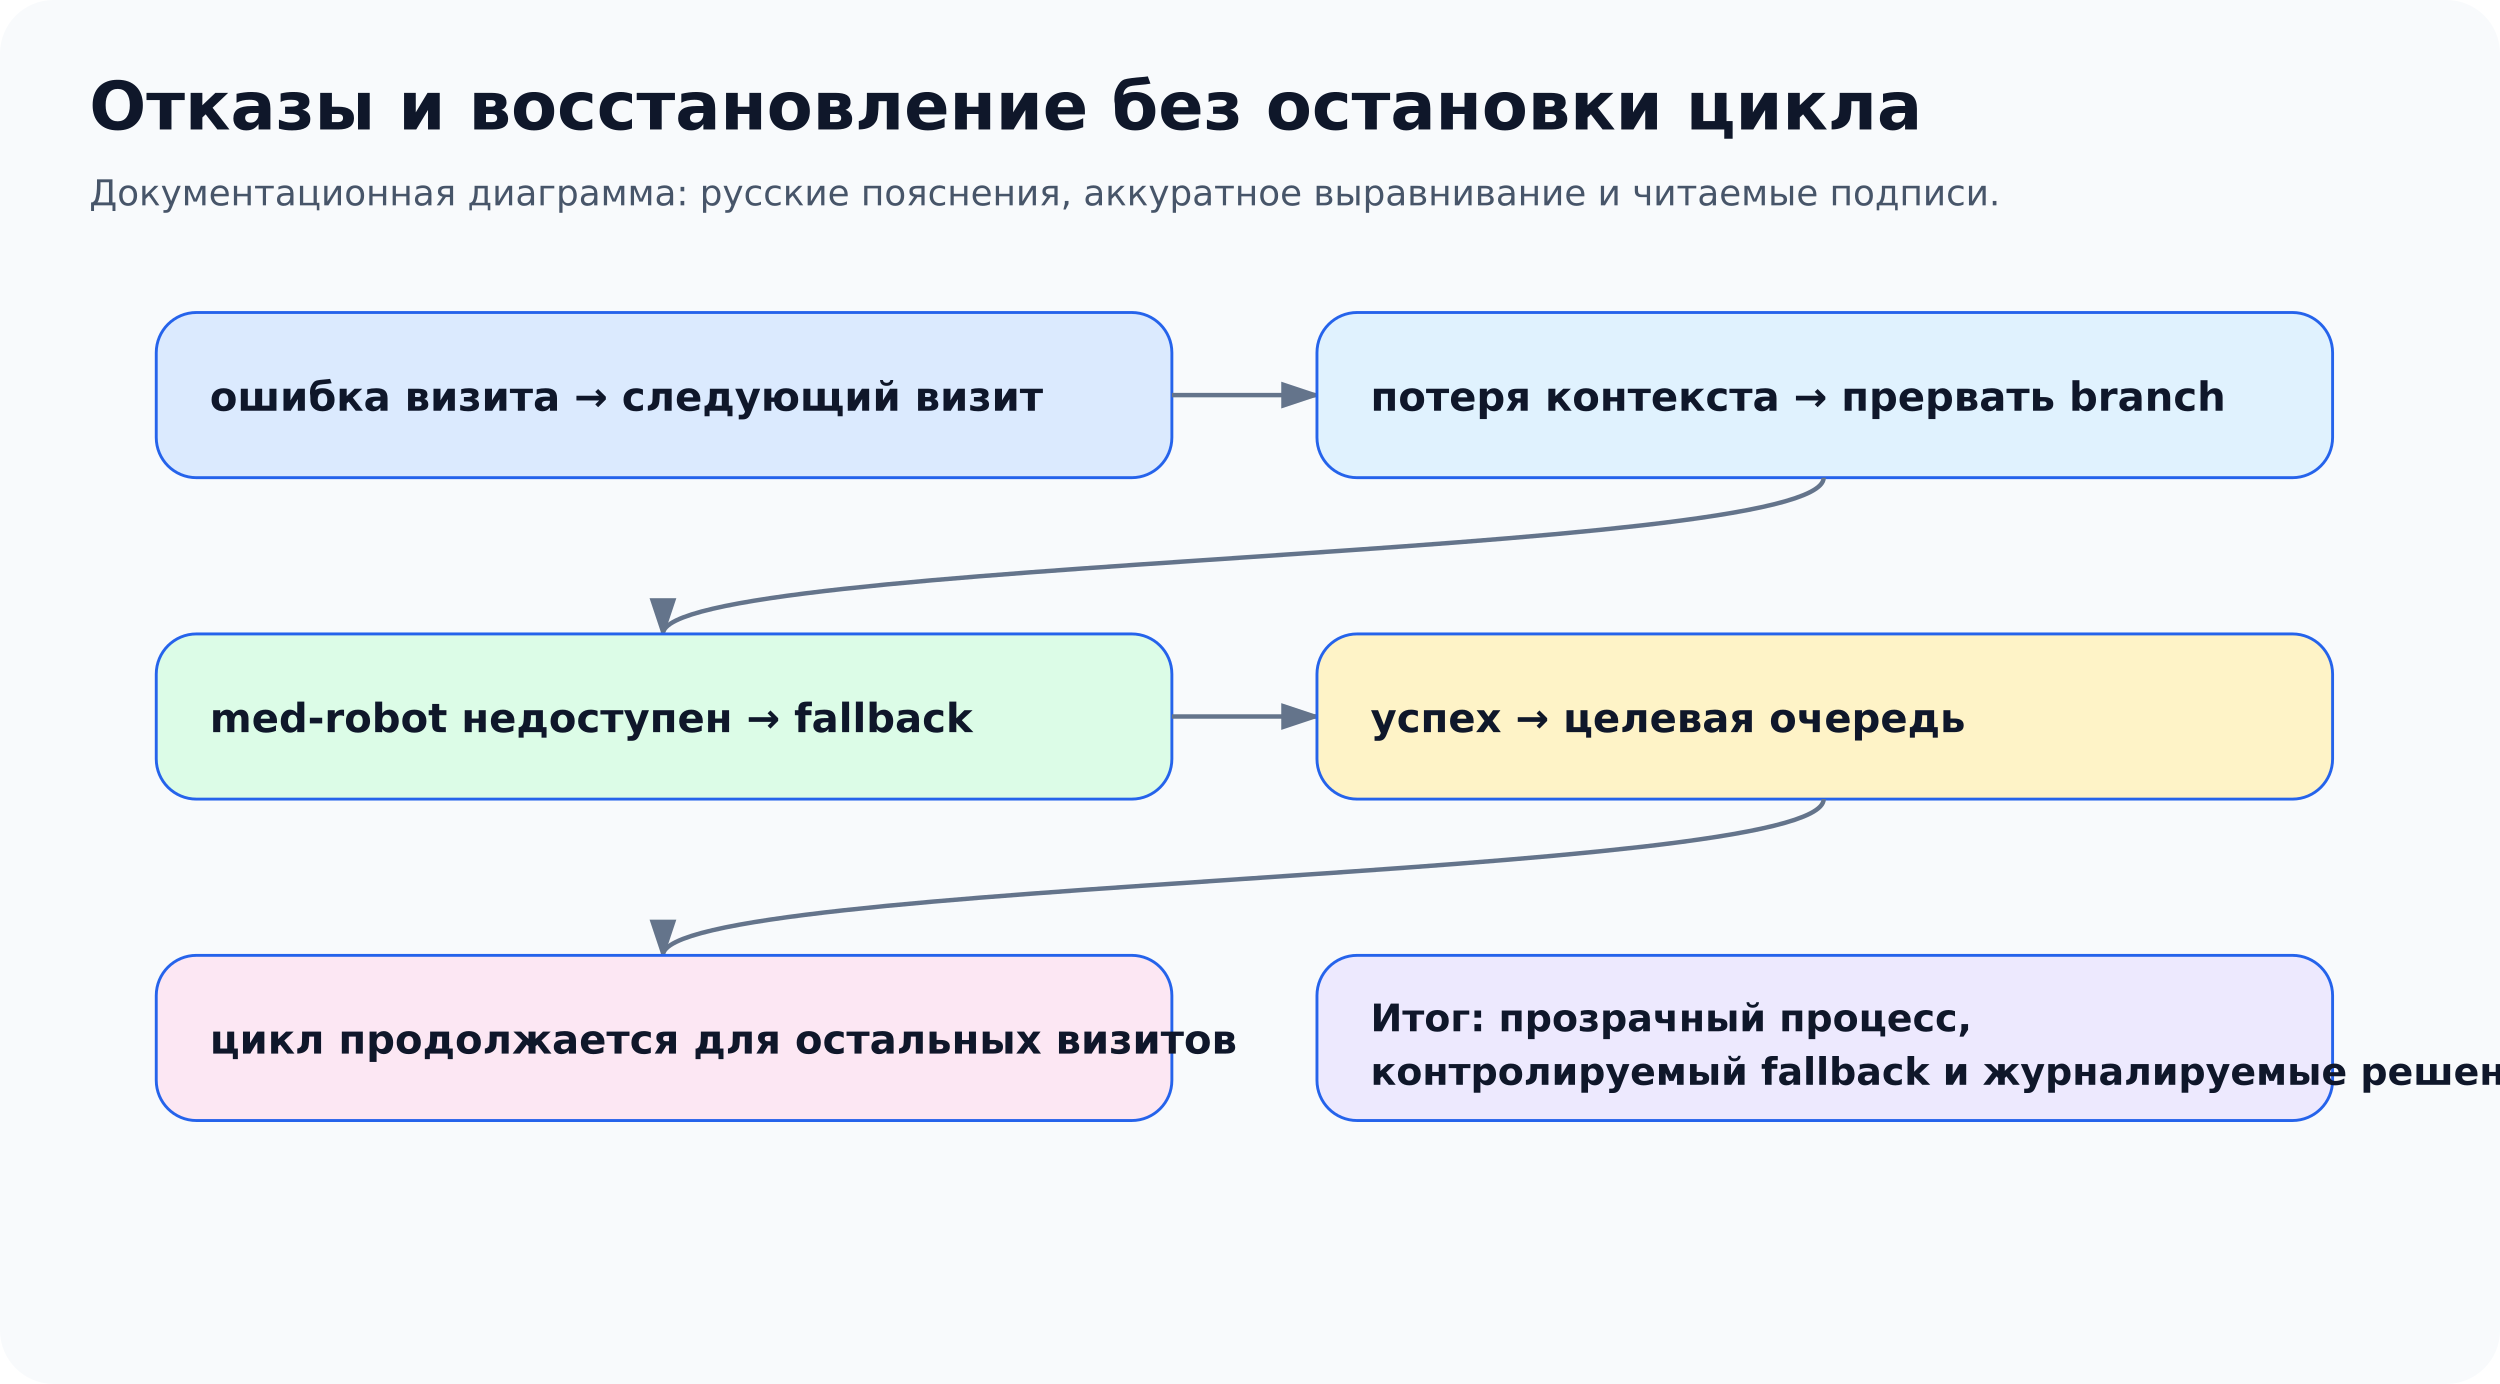
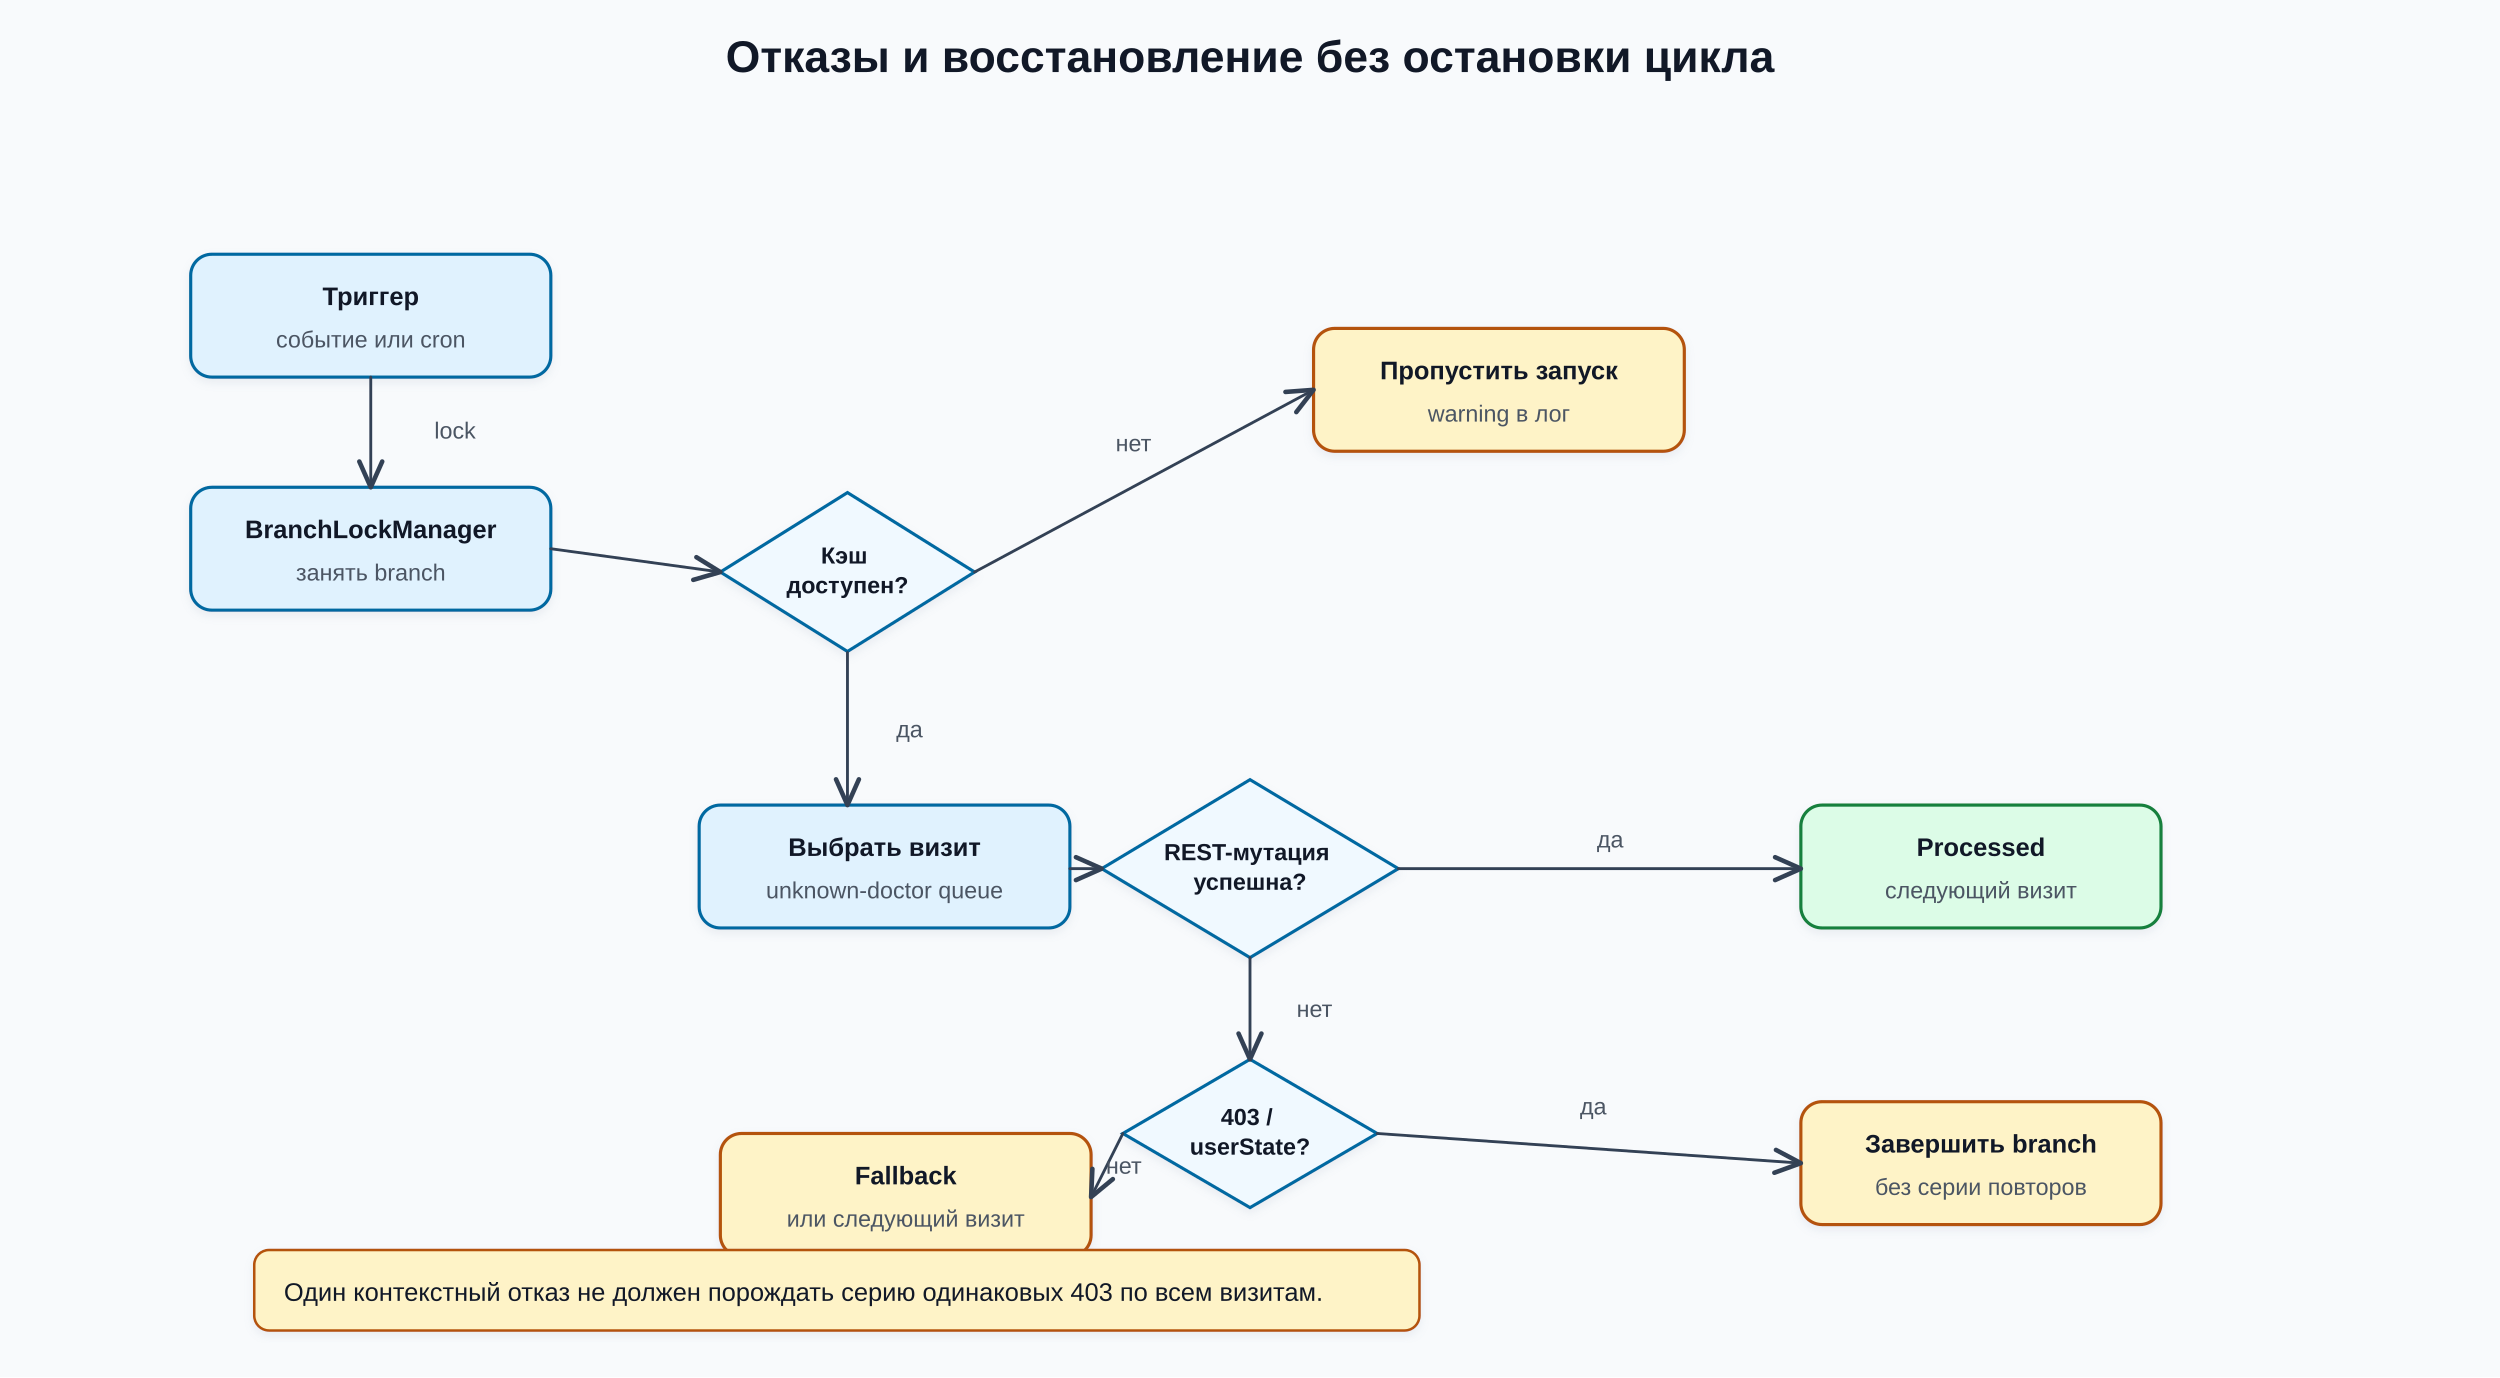
- <svg xmlns="http://www.w3.org/2000/svg" width="1120" height="620" viewBox="0 0 1120 620" role="img" aria-label="Отказы и восстановление без остановки цикла">
+ <svg xmlns="http://www.w3.org/2000/svg" width="1180" height="650" viewBox="0 0 1180 650">
  <defs>
-     <marker id="arrow" markerWidth="10" markerHeight="10" refX="8" refY="3" orient="auto" markerUnits="strokeWidth">
-       <path d="M0,0 L0,6 L9,3 z" fill="#64748B" />
+     <marker id="arrow" markerWidth="12" markerHeight="10" refX="10" refY="5" orient="auto" markerUnits="strokeWidth">
+       <path d="M 1 1 L 10 5 L 1 9" fill="none" stroke="#334155" stroke-width="1.6" stroke-linecap="round" stroke-linejoin="round" />
    </marker>
+     <marker id="triangle" markerWidth="14" markerHeight="12" refX="12" refY="6" orient="auto" markerUnits="strokeWidth">
+       <path d="M 1 6 L 12 1 L 12 11 Z" fill="#F8FAFC" stroke="#334155" stroke-width="1.5" />
+     </marker>
+     <marker id="green-dot" markerWidth="10" markerHeight="10" refX="5" refY="5" orient="auto">
+       <circle cx="5" cy="5" r="4" fill="#16A34A" />
+     </marker>
+     <filter id="card-shadow" x="-15%" y="-15%" width="130%" height="130%">
+       <feDropShadow dx="0" dy="2" stdDeviation="2" flood-color="#94A3B8" flood-opacity="0.16" />
+     </filter>
  </defs>
-   <rect width="100%" height="100%" rx="24" fill="#F8FAFC" />
-   <text x="40" y="58" font-family="DejaVu Sans, Arial, sans-serif" font-size="30" font-weight="700" fill="#0F172A">Отказы и восстановление без остановки цикла</text>
-   <text x="40" y="92" font-family="DejaVu Sans, Arial, sans-serif" font-size="16" fill="#475569">Документационная диаграмма: русские пояснения, аккуратное выравнивание и читаемые подписи.</text>
-   <rect x="70" y="140" width="455" height="74" rx="18" fill="#DBEAFE" stroke="#2563EB" stroke-width="1.3" />
-   <text x="94" y="184" font-family="DejaVu Sans, Arial, sans-serif" font-size="18" font-weight="600" fill="#0F172A">ошибка визита → следующий визит</text>
-   <path d="M 525 177 C 560 177, 555 177, 590 177" fill="none" stroke="#64748B" stroke-width="2" marker-end="url(#arrow)" />
-   <rect x="590" y="140" width="455" height="74" rx="18" fill="#E0F2FE" stroke="#2563EB" stroke-width="1.3" />
-   <text x="614" y="184" font-family="DejaVu Sans, Arial, sans-serif" font-size="18" font-weight="600" fill="#0F172A">потеря контекста → прервать branch</text>
-   <path d="M 817 214 C 817 250, 297 250, 297 284" fill="none" stroke="#64748B" stroke-width="2" marker-end="url(#arrow)" />
-   <rect x="70" y="284" width="455" height="74" rx="18" fill="#DCFCE7" stroke="#2563EB" stroke-width="1.3" />
-   <text x="94" y="328" font-family="DejaVu Sans, Arial, sans-serif" font-size="18" font-weight="600" fill="#0F172A">med-robot недоступен → fallback</text>
-   <path d="M 525 321 C 560 321, 555 321, 590 321" fill="none" stroke="#64748B" stroke-width="2" marker-end="url(#arrow)" />
-   <rect x="590" y="284" width="455" height="74" rx="18" fill="#FEF3C7" stroke="#2563EB" stroke-width="1.3" />
-   <text x="614" y="328" font-family="DejaVu Sans, Arial, sans-serif" font-size="18" font-weight="600" fill="#0F172A">успех → целевая очередь</text>
-   <path d="M 817 358 C 817 394, 297 394, 297 428" fill="none" stroke="#64748B" stroke-width="2" marker-end="url(#arrow)" />
-   <rect x="70" y="428" width="455" height="74" rx="18" fill="#FCE7F3" stroke="#2563EB" stroke-width="1.3" />
-   <text x="94" y="472" font-family="DejaVu Sans, Arial, sans-serif" font-size="18" font-weight="600" fill="#0F172A">цикл продолжается для остальных визитов</text>
-   <rect x="590" y="428" width="455" height="74" rx="18" fill="#EDE9FE" stroke="#2563EB" stroke-width="1.3" />
-   <text x="614" y="462" font-family="DejaVu Sans, Arial, sans-serif" font-size="17" font-weight="600" fill="#0F172A">Итог: прозрачный процесс,</text>
-   <text x="614" y="486" font-family="DejaVu Sans, Arial, sans-serif" font-size="17" font-weight="600" fill="#0F172A">контролируемый fallback и журналируемые решения</text>
+   <rect x="0" y="0" width="1180" height="650" fill="#F8FAFC" />
+   <text x="590.0" y="34" text-anchor="middle" font-family="Segoe UI, Arial, sans-serif" font-size="21" font-weight="700" fill="#111827">Отказы и восстановление без остановки цикла</text>
+   <rect x="90" y="120" width="170" height="58" rx="10" ry="10" fill="#E0F2FE" stroke="#0369A1" stroke-width="1.5" filter="url(#card-shadow)" />
+   <text x="175.0" y="144" text-anchor="middle" font-family="Segoe UI, Arial, sans-serif" font-size="12" font-weight="700" fill="#111827" style="">
+     <tspan x="175.0" dy="0">Триггер</tspan>
+   </text>
+   <text x="175.0" y="164" text-anchor="middle" font-family="Segoe UI, Arial, sans-serif" font-size="11" font-weight="400" fill="#4B5563" style="">
+     <tspan x="175.0" dy="0">событие или cron</tspan>
+   </text>
+   <rect x="90" y="230" width="170" height="58" rx="10" ry="10" fill="#E0F2FE" stroke="#0369A1" stroke-width="1.5" filter="url(#card-shadow)" />
+   <text x="175.0" y="254" text-anchor="middle" font-family="Segoe UI, Arial, sans-serif" font-size="12" font-weight="700" fill="#111827" style="">
+     <tspan x="175.0" dy="0">BranchLockManager</tspan>
+   </text>
+   <text x="175.0" y="274" text-anchor="middle" font-family="Segoe UI, Arial, sans-serif" font-size="11" font-weight="400" fill="#4B5563" style="">
+     <tspan x="175.0" dy="0">занять branch</tspan>
+   </text>
+   <path d="M 400 232.5 L 460.0 270 L 400 307.5 L 340.0 270 Z" fill="#F0F9FF" stroke="#0369A1" stroke-width="1.5" filter="url(#card-shadow)" />
+   <text x="400" y="266" text-anchor="middle" font-family="Segoe UI, Arial, sans-serif" font-size="11" font-weight="700" fill="#111827" style="">
+     <tspan x="400" dy="0">Кэш</tspan>
+     <tspan x="400" dy="14">доступен?</tspan>
+   </text>
+   <rect x="620" y="155" width="175" height="58" rx="10" ry="10" fill="#FEF3C7" stroke="#B45309" stroke-width="1.5" filter="url(#card-shadow)" />
+   <text x="707.5" y="179" text-anchor="middle" font-family="Segoe UI, Arial, sans-serif" font-size="12" font-weight="700" fill="#111827" style="">
+     <tspan x="707.5" dy="0">Пропустить запуск</tspan>
+   </text>
+   <text x="707.5" y="199" text-anchor="middle" font-family="Segoe UI, Arial, sans-serif" font-size="11" font-weight="400" fill="#4B5563" style="">
+     <tspan x="707.5" dy="0">warning в лог</tspan>
+   </text>
+   <rect x="330" y="380" width="175" height="58" rx="10" ry="10" fill="#E0F2FE" stroke="#0369A1" stroke-width="1.5" filter="url(#card-shadow)" />
+   <text x="417.5" y="404" text-anchor="middle" font-family="Segoe UI, Arial, sans-serif" font-size="12" font-weight="700" fill="#111827" style="">
+     <tspan x="417.5" dy="0">Выбрать визит</tspan>
+   </text>
+   <text x="417.5" y="424" text-anchor="middle" font-family="Segoe UI, Arial, sans-serif" font-size="11" font-weight="400" fill="#4B5563" style="">
+     <tspan x="417.5" dy="0">unknown-doctor queue</tspan>
+   </text>
+   <path d="M 590 368.0 L 660.0 410 L 590 452.0 L 520.0 410 Z" fill="#F0F9FF" stroke="#0369A1" stroke-width="1.5" filter="url(#card-shadow)" />
+   <text x="590" y="406" text-anchor="middle" font-family="Segoe UI, Arial, sans-serif" font-size="11" font-weight="700" fill="#111827" style="">
+     <tspan x="590" dy="0">REST-мутация</tspan>
+     <tspan x="590" dy="14">успешна?</tspan>
+   </text>
+   <rect x="850" y="380" width="170" height="58" rx="10" ry="10" fill="#DCFCE7" stroke="#15803D" stroke-width="1.5" filter="url(#card-shadow)" />
+   <text x="935.0" y="404" text-anchor="middle" font-family="Segoe UI, Arial, sans-serif" font-size="12" font-weight="700" fill="#111827" style="">
+     <tspan x="935.0" dy="0">Processed</tspan>
+   </text>
+   <text x="935.0" y="424" text-anchor="middle" font-family="Segoe UI, Arial, sans-serif" font-size="11" font-weight="400" fill="#4B5563" style="">
+     <tspan x="935.0" dy="0">следующий визит</tspan>
+   </text>
+   <path d="M 590 500.0 L 650.0 535 L 590 570.0 L 530.0 535 Z" fill="#F0F9FF" stroke="#0369A1" stroke-width="1.5" filter="url(#card-shadow)" />
+   <text x="590" y="531" text-anchor="middle" font-family="Segoe UI, Arial, sans-serif" font-size="11" font-weight="700" fill="#111827" style="">
+     <tspan x="590" dy="0">403 /</tspan>
+     <tspan x="590" dy="14">userState?</tspan>
+   </text>
+   <rect x="850" y="520" width="170" height="58" rx="10" ry="10" fill="#FEF3C7" stroke="#B45309" stroke-width="1.5" filter="url(#card-shadow)" />
+   <text x="935.0" y="544" text-anchor="middle" font-family="Segoe UI, Arial, sans-serif" font-size="12" font-weight="700" fill="#111827" style="">
+     <tspan x="935.0" dy="0">Завершить branch</tspan>
+   </text>
+   <text x="935.0" y="564" text-anchor="middle" font-family="Segoe UI, Arial, sans-serif" font-size="11" font-weight="400" fill="#4B5563" style="">
+     <tspan x="935.0" dy="0">без серии повторов</tspan>
+   </text>
+   <rect x="340" y="535" width="175" height="58" rx="10" ry="10" fill="#FEF3C7" stroke="#B45309" stroke-width="1.5" filter="url(#card-shadow)" />
+   <text x="427.5" y="559" text-anchor="middle" font-family="Segoe UI, Arial, sans-serif" font-size="12" font-weight="700" fill="#111827" style="">
+     <tspan x="427.5" dy="0">Fallback</tspan>
+   </text>
+   <text x="427.5" y="579" text-anchor="middle" font-family="Segoe UI, Arial, sans-serif" font-size="11" font-weight="400" fill="#4B5563" style="">
+     <tspan x="427.5" dy="0">или следующий визит</tspan>
+   </text>
+   <line x1="175" y1="178" x2="175" y2="230" stroke="#334155" stroke-width="1.35" stroke-linecap="round" marker-end="url(#arrow)" />
+   <text x="205" y="207" text-anchor="start" font-family="Segoe UI, Arial, sans-serif" font-size="11" font-weight="400" fill="#4B5563" style="">
+     <tspan x="205" dy="0">lock</tspan>
+   </text>
+   <line x1="260" y1="259" x2="340" y2="270" stroke="#334155" stroke-width="1.35" stroke-linecap="round" marker-end="url(#arrow)" />
+   <line x1="460" y1="270" x2="620" y2="184" stroke="#334155" stroke-width="1.35" stroke-linecap="round" marker-end="url(#arrow)" />
+   <text x="535" y="213" text-anchor="middle" font-family="Segoe UI, Arial, sans-serif" font-size="11" font-weight="400" fill="#4B5563" style="">
+     <tspan x="535" dy="0">нет</tspan>
+   </text>
+   <line x1="400" y1="308" x2="400" y2="380" stroke="#334155" stroke-width="1.35" stroke-linecap="round" marker-end="url(#arrow)" />
+   <text x="423" y="348" text-anchor="start" font-family="Segoe UI, Arial, sans-serif" font-size="11" font-weight="400" fill="#4B5563" style="">
+     <tspan x="423" dy="0">да</tspan>
+   </text>
+   <line x1="505" y1="410" x2="520" y2="410" stroke="#334155" stroke-width="1.35" stroke-linecap="round" marker-end="url(#arrow)" />
+   <line x1="660" y1="410" x2="850" y2="410" stroke="#334155" stroke-width="1.35" stroke-linecap="round" marker-end="url(#arrow)" />
+   <text x="760" y="400" text-anchor="middle" font-family="Segoe UI, Arial, sans-serif" font-size="11" font-weight="400" fill="#4B5563" style="">
+     <tspan x="760" dy="0">да</tspan>
+   </text>
+   <line x1="590" y1="452" x2="590" y2="500" stroke="#334155" stroke-width="1.35" stroke-linecap="round" marker-end="url(#arrow)" />
+   <text x="612" y="480" text-anchor="start" font-family="Segoe UI, Arial, sans-serif" font-size="11" font-weight="400" fill="#4B5563" style="">
+     <tspan x="612" dy="0">нет</tspan>
+   </text>
+   <line x1="650" y1="535" x2="850" y2="549" stroke="#334155" stroke-width="1.35" stroke-linecap="round" marker-end="url(#arrow)" />
+   <text x="752" y="526" text-anchor="middle" font-family="Segoe UI, Arial, sans-serif" font-size="11" font-weight="400" fill="#4B5563" style="">
+     <tspan x="752" dy="0">да</tspan>
+   </text>
+   <line x1="530" y1="535" x2="515" y2="565" stroke="#334155" stroke-width="1.35" stroke-linecap="round" marker-end="url(#arrow)" />
+   <text x="522" y="554" text-anchor="start" font-family="Segoe UI, Arial, sans-serif" font-size="11" font-weight="400" fill="#4B5563" style="">
+     <tspan x="522" dy="0">нет</tspan>
+   </text>
+   <rect x="120" y="590" width="550" height="38" rx="7" ry="7" fill="#FEF3C7" stroke="#B45309" stroke-width="1.2" filter="url(#card-shadow)" />
+   <text x="134" y="614" text-anchor="start" font-family="Segoe UI, Arial, sans-serif" font-size="12" font-weight="400" fill="#111827" style="">
+     <tspan x="134" dy="0">Один контекстный отказ не должен порождать серию одинаковых 403 по всем визитам.</tspan>
+   </text>
</svg>
